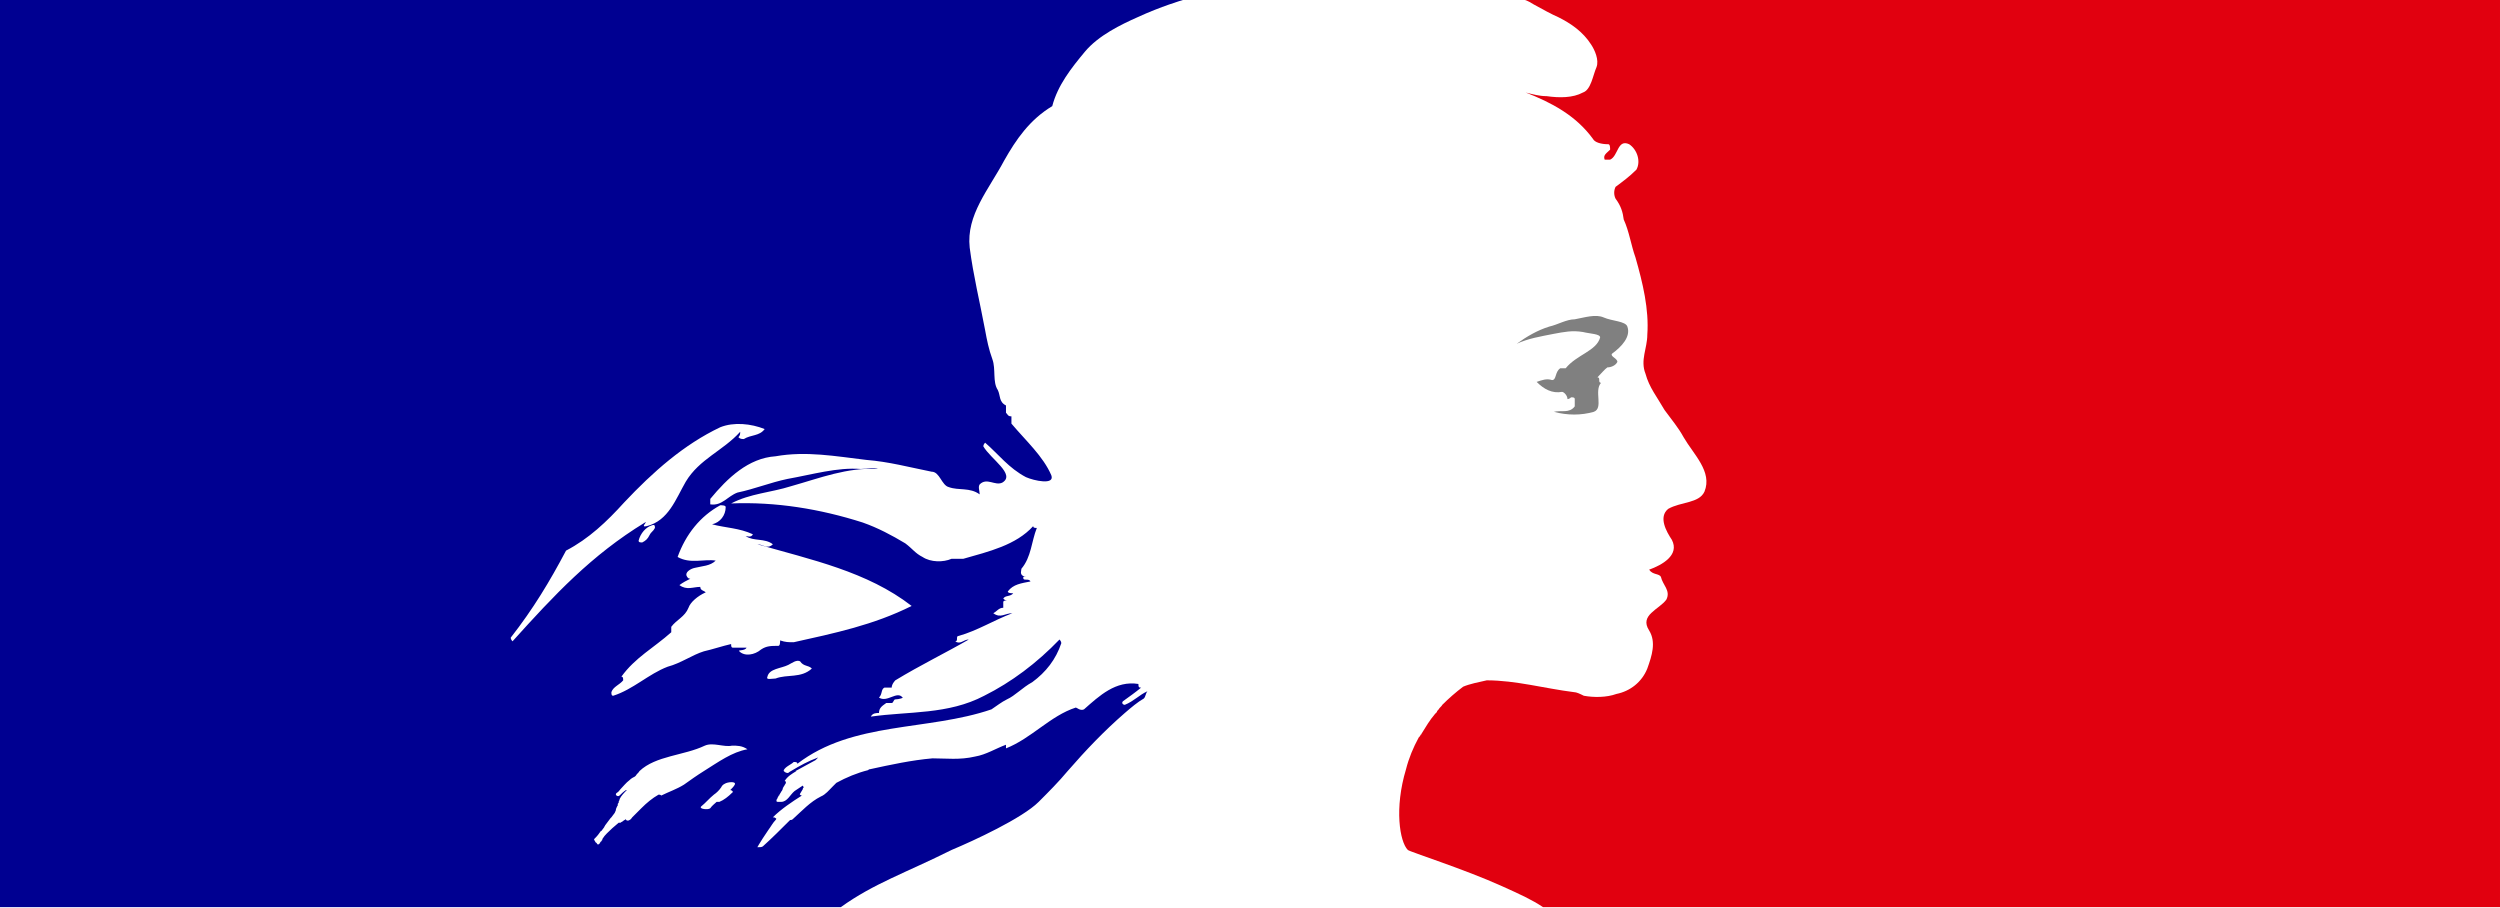
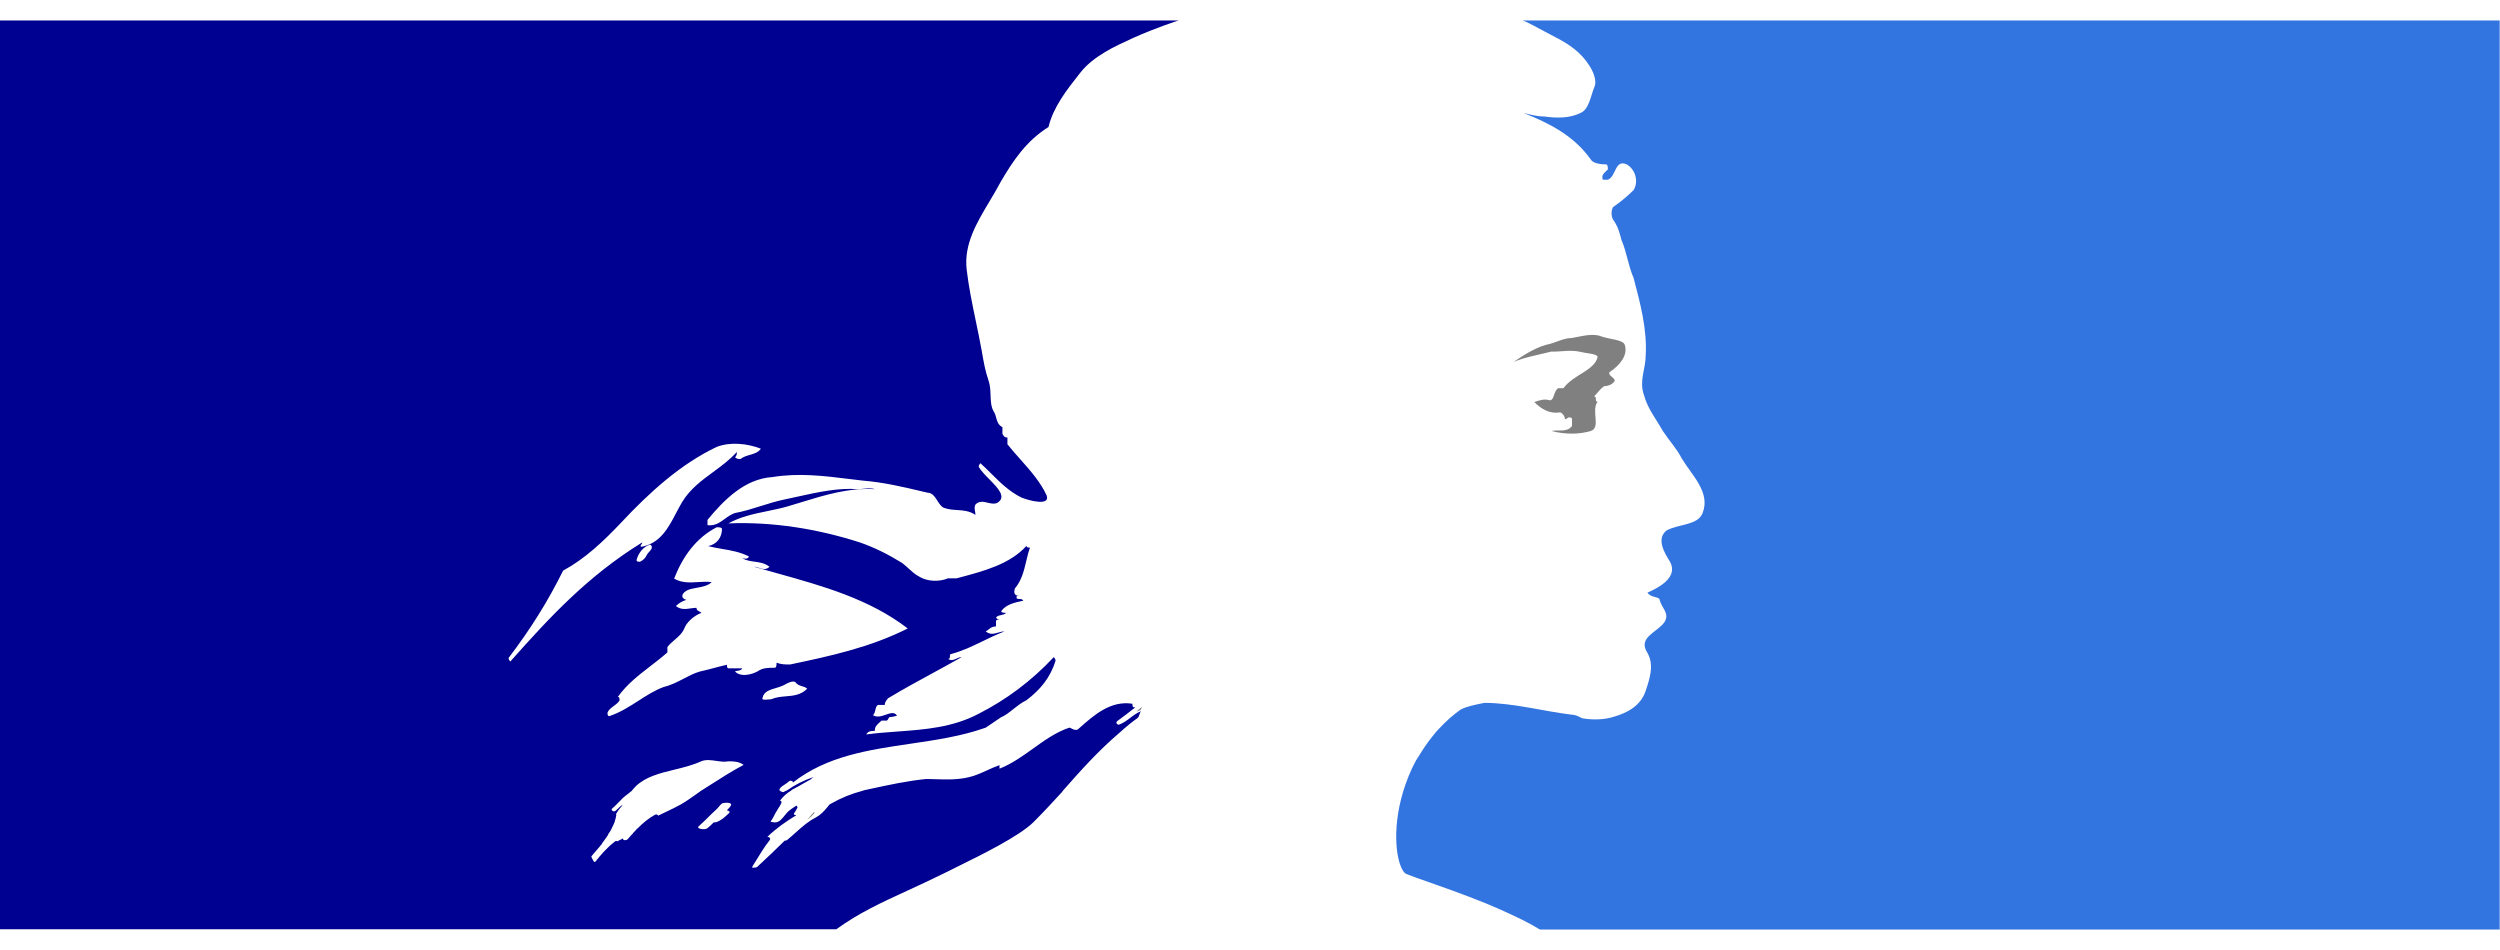
- <svg xmlns="http://www.w3.org/2000/svg" version="1.1" id="svg6" viewBox="382.49 2464.7 7811.16 2834.24">
-   <g id="g4" transform="matrix(2.834237,0,0,2.834237,-2451.751,-369.5399)">
-     <path d="m 2145,1884 c 11,-11 22,-22 32,-34 20,-23 40,-44 63,-64 7,-6 14,-12 21,-16 2,-2 2,-6 4,-8 -9,4 -15,11 -25,15 -2,0 -4,-2 -2,-4 7,-5 14,-10 20,-15 h -1 c -2,0 -2,-2 -2,-4 -25,-4 -43,13 -60,28 -4,2 -8,-2 -9,-2 -28,9 -49,34 -77,45 v -4 c -11,4 -22,11 -34,13 -17,4 -32,2 -47,2 -23,2 -46,7 -69,12 -1,0 -1,0 -2,1 -12,3 -24,8 -35,14 l -4,4 c -4,4 -8,9 -13,11 -12,6 -21,16 -31,25 -1,1 -2,1 -3,1 -10,10 -20,20 -30,29 -1,1 -4,1 -6,1 0,-1 1,-1 1,-2 2,-3 3,-5 5,-8 l 6,-9 c 3,-4 5,-8 8,-11 1,-1 1,-2 0,-2 -1,-1 -2,-1 -3,-1 9,-9 21,-17 32,-24 -1,0 -3,-1 -2,-2 1,-2 2,-3 3,-5 0,-1 0,-1 1,-2 0,-1 -1,-1 -1,-2 l -9,6 c -5,4 -8,12 -15,12 h -3 c -1,0 -2,0 -2,-1 v -1 c 0,-1 1,-1 1,-2 0,-1 1,-1 1,-2 0,0 0,-1 1,-1 0,-1 1,-2 1,-2 0,-1 1,-1 1,-2 1,-1 2,-3 2,-4 0,-1 1,-1 1,-2 1,-1 1,-2 2,-3 1,-2 0,-3 -1,-3 3,-5 8,-8 13,-11 h -1 c 7,-4 15,-8 22,-12 l 3,-3 c -11,4 -20,9 -30,15 0,0 -2,1 -3,2 0,0 -2,1 -5,-2 v -1 c 2,-4 8,-6 11,-9 2,0 4,0 4,2 61,-47 144,-36 214,-60 6,-4 11,-8 17,-11 9,-4 17,-13 28,-19 15,-11 26,-25 32,-43 0,-2 -2,-4 -2,-4 -25,26 -53,47 -83,62 -40,21 -83,17 -125,23 2,-4 6,-4 9,-4 0,-6 4,-8 8,-11 h 6 c 2,0 2,-4 4,-4 4,0 10,-2 8,-2 -6,-8 -17,6 -26,0 4,-4 2,-9 6,-11 h 8 c 0,-4 4,-8 4,-8 28,-17 55,-30 81,-45 -6,0 -9,6 -15,2 4,0 0,-6 4,-6 21,-6 38,-17 59,-25 -8,0 -13,6 -21,0 4,-2 6,-6 11,-6 v -6 c 0,-2 2,-2 4,-2 -2,0 -4,-2 -4,-2 2,-4 8,-2 11,-6 -2,0 -6,0 -6,-2 6,-8 15,-9 25,-11 -2,-4 -8,0 -8,-4 0,-2 2,-2 4,-2 h -4 c -4,-2 -2,-6 -2,-8 11,-13 11,-30 17,-45 -2,0 -4,0 -4,-2 -19,21 -49,28 -77,36 h -13 c -9,4 -23,4 -32,-2 -8,-4 -11,-9 -19,-15 -15,-9 -30,-17 -47,-23 -47,-15 -96,-23 -145,-21 21,-11 44,-12 66,-19 32,-9 62,-21 96,-19 -6,-2 -13,0 -19,0 -26,-2 -53,6 -81,11 -19,4 -36,11 -55,15 -11,4 -17,15 -30,13 v -6 c 19,-23 42,-45 72,-47 34,-6 66,0 100,4 25,2 47,8 72,13 9,0 11,15 19,17 11,4 23,0 34,8 0,-4 -2,-8 0,-11 8,-8 17,2 25,-2 15,-9 -13,-26 -21,-40 0,-2 2,-4 2,-4 15,13 26,28 45,38 9,4 32,9 28,-2 -9,-21 -28,-38 -44,-57 v -8 c -4,0 -4,-2 -6,-4 v -8 c -8,-4 -6,-11 -9,-17 -6,-9 -2,-23 -6,-34 -4,-11 -6,-21 -8,-32 -6,-32 -13,-60 -17,-91 -4,-36 21,-64 38,-96 13,-23 28,-45 53,-60 6,-23 21,-42 36,-60 15,-18 40,-30 58,-38 26,-12 50,-19 50,-19 H 1000 v 1000 h 927 c 36,-26 72,-38 122,-63 24,-10 78,-35 96,-53 m -290,-136 c -4,0 -11,2 -9,-2 2,-9 15,-9 23,-13 4,-2 9,-6 13,-4 4,6 9,4 13,8 -12,11 -27,6 -40,11 m -290,-41 c 0,0 -2,-2 -2,-4 25,-32 43,-62 61,-96 25,-13 45,-32 64,-53 32,-34 66,-64 106,-83 15,-6 34,-4 49,2 -6,8 -15,6 -23,11 -2,0 -4,0 -6,-2 2,-2 2,-4 2,-6 -19,21 -45,30 -60,55 -11,19 -19,43 -43,49 -8,2 2,-6 -2,-4 -59,36 -100,80 -146,131 m 157,-125 c -2,4 -4,4 -6,8 -2,4 -4,6 -8,8 -2,0 -4,0 -4,-2 2,-8 8,-15 15,-17 3,-1 3,1 3,3 m 88,283 c -1,2 -3,4 -5,6 2,0 4,2 2,3 -4,4 -9,8 -14,10 h -3 c -2,2 -5,4 -7,7 -2,2 -13,1 -10,-2 5,-4 9,-9 14,-13 3,-2 6,-5 8,-8 1,-2 2,-3 4,-4 3,-2 13,-3 11,1 m -34,-15 c -8,5 -15,10 -22,15 -8,5 -17,8 -25,12 -1,-1 -2,-1 -3,-1 -7,4 -13,9 -19,15 l -3,3 -3,3 -4,4 c -1,1 -1,2 -3,3 -1,1 -4,1 -4,-1 -1,1 -2,1 -3,2 -1,1 -2,1 -3,2 h -2 c -2,2 -5,4 -7,6 -4,4 -8,7 -11,12 v 1 l -1,1 c 0,0 0,1 -1,1 0,1 -1,1 -1,2 0,0 -1,1 -2,1 l -1,-1 c 0,0 0,-1 -1,-1 -1,-1 -1,-2 -2,-3 v -1 c 2,-2 4,-4 6,-7 1,-1 1,-2 2,-2 1,-1 2,-3 3,-4 0,-1 1,-1 1,-2 2,-3 4,-5 6,-8 l 1,-1 c 1,-1 2,-3 3,-4 1,-1 1,-2 2,-4 v -1 c 1,-2 1,-3 2,-4 v -1 c 0,-1 0,-1 1,-2 0,-1 0,-2 1,-3 v -1 c 2,-4 5,-7 8,-10 h -1 c -3,2 -5,4 -7,6 -2,2 -6,-1 -3,-3 2,-1 3,-3 4,-4 3,-3 6,-7 10,-10 2,-2 4,-3 6,-4 l 1,-1 c 1,-2 3,-3 4,-5 18,-17 49,-17 72,-28 9,-4 21,2 30,0 6,0 11,0 17,4 -17,3 -32,14 -48,24 m 39,-132 c -2,-2 6,0 8,-4 h -15 c -2,0 -2,-2 -2,-4 -9,2 -21,6 -30,8 -13,4 -25,13 -40,17 -21,8 -38,25 -60,32 -2,0 -2,-2 -2,-4 2,-6 9,-8 13,-13 0,-2 0,-4 -2,-4 15,-21 36,-32 55,-49 v -6 c 6,-8 15,-11 19,-21 2,-6 10,-13 19,-17 -2,-2 -6,-2 -6,-6 -8,0 -15,4 -23,-2 4,-3 8,-5 12,-7 -2,0 -3,-1 -4,-3 -2,-4 4,-8 9,-9 8,-2 17,-2 23,-8 -13,-2 -28,4 -42,-4 9,-25 25,-45 47,-57 2,0 6,0 6,2 0,9 -6,17 -15,19 15,4 30,4 45,11 -2,4 -6,2 -8,2 9,6 21,2 30,9 -6,6 -11,0 -17,0 59,17 121,30 170,68 -42,21 -85,30 -130,40 -6,0 -9,0 -15,-2 0,2 0,6 -2,6 -8,0 -13,0 -19,4 -7,6 -18,8 -24,2" fill="#000091" id="path2" />
-     <path d="M 3755,1000 H 2681 c 0,0 2,0 10,5 9,5 20,11 27,14 14,7 27,16 36,30 4,6 9,17 6,25 -4,9 -6,25 -15,28 -11,6 -26,6 -40,4 -8,0 -15,-2 -23,-4 28,11 55,25 74,51 2,4 9,6 17,6 2,0 2,4 2,6 -4,4 -8,6 -6,11 h 6 c 9,-4 8,-23 21,-17 9,6 13,19 8,28 -8,8 -15,13 -23,19 -2,4 -2,9 0,13 6,8 8,15 9,23 6,13 8,28 13,42 8,28 15,57 13,85 0,15 -8,28 -2,43 4,15 13,26 21,40 8,11 15,19 21,30 11,19 32,38 23,60 -6,13 -26,11 -40,19 -11,9 -2,25 4,34 9,17 -11,28 -25,33 4,6 11,4 13,8 2,9 11,15 6,25 -8,11 -30,17 -19,34 8,13 3,28 -2,42 -6,15 -19,25 -34,28 -11,4 -25,4 -36,2 -4,-2 -8,-4 -11,-4 -32,-4 -64,-13 -96,-13 -9,2 -19,4 -26,7 -8,6 -16,13 -23,20 -1,2 -3,3 -4,5 -1,1 -2,2 -2,3 l -2,2 c -6,7 -10,14 -15,22 0,1 -1,1 -1,1 0,1 -1,2 -2,3 -6,11 -11,23 -14,35 -13,43 -7,80 2,89 2,2 62,21 104,40 20,9 33,15 45,23 H 3756 V 1000 Z" fill="#e1000f" id="path3" />
-     <path d="m 2745,1366 c 8,2 19,2 19,6 -4,15 -26,19 -38,34 h -6 c -6,4 -4,13 -9,13 -6,-2 -11,0 -17,2 8,8 17,13 28,11 2,0 6,4 6,8 0,0 2,0 4,-2 2,0 4,0 4,2 v 8 c -6,8 -15,4 -23,6 15,4 30,4 44,0 11,-4 0,-23 8,-32 -4,0 0,-6 -4,-6 4,-4 8,-9 11,-11 4,0 9,-2 11,-6 0,-4 -8,-6 -6,-9 11,-8 21,-19 17,-30 -2,-6 -17,-6 -26,-10 -9,-4 -21,0 -32,2 -9,0 -19,6 -28,8 -13,4 -25,11 -36,19 13,-6 26,-8 41,-11 11,-2 20,-4 32,-2" fill="#808080" id="path4" />
-   </g>
+ <svg xmlns="http://www.w3.org/2000/svg" width="100" height="38" viewBox="0 0 100 38" fill="none">
+   <path d="M32.291 32.787C32.304 32.787 32.316 32.77 32.316 32.77C32.412 32.698 32.509 32.609 32.593 32.502C32.581 32.502 32.569 32.502 32.557 32.484C32.473 32.573 32.376 32.68 32.291 32.787Z" fill="#808080" />
+   <path d="M45.665 28.282L45.454 28.463C45.574 28.433 45.665 28.403 45.665 28.282Z" fill="#808080" />
+   <path fill-rule="evenodd" clip-rule="evenodd" d="M41.341 32.884C41.729 32.495 42.116 32.081 42.503 31.656H42.492C43.219 30.83 43.924 30.039 44.769 29.319C45.027 29.083 45.273 28.882 45.508 28.717C45.543 28.682 45.56 28.63 45.578 28.58C45.596 28.527 45.613 28.475 45.649 28.445C45.482 28.509 45.348 28.61 45.214 28.711C45.076 28.816 44.936 28.922 44.757 28.988C44.687 28.988 44.616 28.917 44.687 28.846C44.933 28.669 45.179 28.48 45.414 28.292H45.367C45.297 28.292 45.297 28.221 45.297 28.15C44.423 28.011 43.752 28.609 43.151 29.144L43.114 29.177C43.02 29.224 42.932 29.177 42.862 29.141C42.827 29.122 42.797 29.106 42.773 29.106C42.242 29.284 41.783 29.613 41.322 29.944C40.897 30.248 40.469 30.555 39.98 30.747V30.606C39.813 30.663 39.649 30.738 39.484 30.813C39.242 30.923 38.999 31.033 38.747 31.09C38.288 31.196 37.861 31.183 37.449 31.169C37.313 31.165 37.179 31.16 37.045 31.16C36.293 31.235 35.551 31.396 34.81 31.557L34.568 31.609C34.557 31.615 34.545 31.618 34.533 31.621C34.521 31.624 34.51 31.627 34.498 31.633C34.052 31.751 33.641 31.916 33.23 32.152L33.183 32.176C33.167 32.197 33.151 32.217 33.136 32.234C33.118 32.255 33.102 32.275 33.089 32.294C32.949 32.459 32.819 32.601 32.62 32.707C32.325 32.855 32.07 33.084 31.82 33.309C31.711 33.406 31.603 33.503 31.493 33.593C31.47 33.616 31.423 33.628 31.387 33.628C31.024 33.982 30.66 34.336 30.284 34.679C30.261 34.702 30.155 34.714 30.073 34.702C30.073 34.702 30.084 34.702 30.084 34.691L30.12 34.62L30.296 34.336C30.331 34.283 30.363 34.23 30.395 34.177C30.428 34.124 30.46 34.071 30.495 34.018C30.589 33.876 30.683 33.734 30.789 33.604C30.812 33.569 30.812 33.534 30.789 33.51C30.765 33.486 30.73 33.474 30.695 33.474C31.035 33.144 31.434 32.861 31.845 32.613V32.601C31.798 32.613 31.728 32.577 31.763 32.53C31.797 32.487 31.826 32.437 31.852 32.39L31.88 32.341C31.886 32.329 31.889 32.321 31.892 32.312C31.895 32.303 31.898 32.294 31.904 32.282C31.898 32.27 31.889 32.261 31.88 32.253C31.872 32.244 31.863 32.235 31.857 32.223L31.786 32.27C31.701 32.326 31.613 32.383 31.54 32.447C31.488 32.492 31.44 32.553 31.39 32.616C31.282 32.752 31.169 32.896 31 32.896C30.988 32.896 30.93 32.896 30.894 32.884C30.859 32.884 30.836 32.872 30.824 32.861C30.824 32.855 30.824 32.852 30.825 32.85C30.827 32.849 30.83 32.849 30.836 32.849C30.836 32.849 30.847 32.837 30.847 32.825C30.847 32.825 30.847 32.813 30.859 32.813C30.865 32.802 30.871 32.793 30.877 32.784C30.883 32.775 30.889 32.766 30.894 32.754C30.9 32.743 30.906 32.734 30.912 32.725C30.918 32.716 30.924 32.707 30.93 32.695C30.936 32.689 30.938 32.681 30.941 32.672C30.944 32.663 30.947 32.654 30.953 32.648L30.966 32.624C30.978 32.603 30.992 32.578 31 32.554C31.006 32.542 31.012 32.533 31.018 32.524C31.023 32.515 31.029 32.506 31.035 32.495C31.053 32.471 31.067 32.444 31.082 32.418C31.097 32.391 31.111 32.365 31.129 32.341C31.141 32.318 31.153 32.294 31.176 32.27C31.188 32.247 31.2 32.226 31.211 32.205C31.223 32.185 31.235 32.164 31.247 32.14C31.282 32.081 31.247 32.034 31.2 32.022C31.329 31.857 31.481 31.715 31.669 31.609H31.646C31.808 31.528 31.974 31.432 32.14 31.337C32.238 31.281 32.336 31.225 32.432 31.172C32.467 31.137 32.502 31.102 32.55 31.078C32.162 31.208 31.81 31.385 31.47 31.621C31.47 31.621 31.376 31.656 31.352 31.68C31.352 31.68 31.282 31.704 31.188 31.621C31.176 31.609 31.176 31.597 31.176 31.574C31.217 31.492 31.301 31.437 31.392 31.379C31.458 31.336 31.528 31.291 31.587 31.231C31.657 31.231 31.716 31.231 31.716 31.302C33.068 30.242 34.735 29.997 36.407 29.751C37.436 29.6 38.467 29.448 39.428 29.106C39.528 29.035 39.63 28.968 39.733 28.9C39.836 28.832 39.938 28.764 40.038 28.693C40.209 28.622 40.363 28.5 40.525 28.37C40.686 28.243 40.855 28.108 41.059 28.008C41.599 27.595 42.01 27.123 42.222 26.426C42.222 26.355 42.151 26.285 42.151 26.285C41.259 27.241 40.238 27.996 39.146 28.551C38.105 29.101 36.99 29.182 35.886 29.262C35.471 29.293 35.058 29.323 34.651 29.378C34.721 29.236 34.862 29.236 34.991 29.236C34.991 29.068 35.071 28.996 35.174 28.904C35.202 28.879 35.231 28.853 35.261 28.823H35.461C35.496 28.823 35.513 28.787 35.531 28.752C35.548 28.717 35.566 28.681 35.601 28.681C35.742 28.681 35.942 28.61 35.871 28.61C35.764 28.472 35.607 28.527 35.435 28.587C35.269 28.645 35.087 28.709 34.92 28.61C34.983 28.542 35.001 28.46 35.018 28.386C35.037 28.306 35.053 28.234 35.12 28.197H35.39C35.39 28.055 35.531 27.926 35.531 27.926C36.143 27.558 36.734 27.236 37.314 26.921C37.702 26.71 38.085 26.502 38.465 26.285C38.388 26.285 38.32 26.316 38.254 26.347C38.148 26.396 38.048 26.442 37.925 26.355C37.996 26.355 37.996 26.305 37.996 26.255C37.996 26.205 37.996 26.155 38.066 26.155C38.507 26.037 38.899 25.846 39.299 25.652C39.581 25.514 39.868 25.375 40.179 25.257C40.087 25.257 40.002 25.282 39.918 25.306C39.758 25.353 39.606 25.397 39.428 25.257C39.475 25.234 39.512 25.204 39.549 25.174C39.624 25.115 39.697 25.057 39.839 25.057V24.856C39.839 24.785 39.909 24.785 39.98 24.785C39.909 24.785 39.839 24.714 39.839 24.714C39.876 24.639 39.95 24.624 40.031 24.607C40.104 24.591 40.183 24.575 40.25 24.514C40.179 24.514 40.05 24.514 40.05 24.443C40.25 24.171 40.59 24.1 40.93 24.029C40.895 23.959 40.828 23.959 40.769 23.959C40.71 23.959 40.66 23.959 40.66 23.888C40.66 23.817 40.731 23.817 40.801 23.817H40.66C40.55 23.761 40.569 23.662 40.583 23.593C40.587 23.575 40.59 23.558 40.59 23.546C40.866 23.221 40.956 22.837 41.047 22.456C41.091 22.269 41.135 22.083 41.2 21.904C41.13 21.904 41.059 21.904 41.059 21.834C40.4 22.566 39.353 22.844 38.36 23.107L38.266 23.132H37.925C37.585 23.274 37.104 23.274 36.763 23.061C36.602 22.977 36.486 22.87 36.361 22.756C36.278 22.679 36.191 22.599 36.083 22.518C35.531 22.176 34.991 21.904 34.381 21.692C32.679 21.149 30.906 20.865 29.134 20.936C29.629 20.664 30.154 20.556 30.687 20.446C30.963 20.389 31.24 20.332 31.517 20.252C31.691 20.2 31.863 20.147 32.035 20.095C33.009 19.796 33.953 19.506 34.991 19.567C34.855 19.518 34.681 19.536 34.521 19.552C34.446 19.559 34.374 19.567 34.31 19.567C33.526 19.508 32.733 19.683 31.906 19.865C31.731 19.904 31.554 19.943 31.376 19.98C31.052 20.047 30.744 20.144 30.435 20.241C30.096 20.348 29.755 20.455 29.392 20.523C29.235 20.577 29.108 20.67 28.985 20.76C28.787 20.905 28.597 21.044 28.3 21.007V20.795C28.981 19.968 29.803 19.154 30.894 19.083C31.95 18.911 32.945 19.033 33.983 19.161C34.157 19.182 34.332 19.204 34.51 19.224C35.361 19.293 36.157 19.483 37.014 19.687L37.104 19.708C37.292 19.708 37.397 19.874 37.499 20.034C37.583 20.164 37.664 20.291 37.785 20.322C37.952 20.38 38.119 20.391 38.286 20.401C38.53 20.417 38.773 20.433 39.017 20.594C39.017 20.546 39.009 20.5 39.001 20.454C38.986 20.363 38.97 20.275 39.017 20.181C39.169 20.028 39.342 20.069 39.513 20.109C39.647 20.141 39.779 20.172 39.897 20.11C40.27 19.879 39.92 19.524 39.571 19.169C39.403 18.998 39.234 18.827 39.146 18.669C39.146 18.599 39.217 18.528 39.217 18.528C39.371 18.666 39.514 18.809 39.657 18.951C40.013 19.306 40.362 19.653 40.848 19.897C41.189 20.039 42.01 20.24 41.869 19.826C41.628 19.291 41.216 18.827 40.801 18.359C40.629 18.166 40.458 17.972 40.297 17.772V17.501C40.19 17.501 40.164 17.46 40.132 17.409C40.122 17.393 40.111 17.376 40.097 17.359V17.087C39.925 16.997 39.886 16.854 39.848 16.71C39.825 16.628 39.803 16.546 39.757 16.474C39.639 16.283 39.63 16.048 39.622 15.806C39.615 15.614 39.608 15.417 39.545 15.234C39.404 14.821 39.346 14.478 39.275 14.065C39.199 13.642 39.115 13.238 39.032 12.842C38.887 12.144 38.747 11.472 38.665 10.771C38.556 9.769 39.062 8.922 39.579 8.056C39.733 7.799 39.887 7.541 40.027 7.276C40.508 6.45 41.048 5.635 41.94 5.08C42.135 4.274 42.664 3.603 43.191 2.935L43.231 2.884C43.751 2.236 44.62 1.84 45.26 1.548L45.332 1.515C46.283 1.09 47.14 0.818 47.151 0.818H0V37.17H33.453C34.348 36.521 35.237 36.112 36.296 35.625C36.779 35.403 37.297 35.164 37.867 34.88C37.987 34.819 38.131 34.748 38.29 34.67C39.246 34.2 40.768 33.451 41.341 32.884ZM30.726 27.98C30.593 27.993 30.453 28.007 30.506 27.901C30.555 27.662 30.8 27.59 31.039 27.52C31.141 27.49 31.242 27.46 31.327 27.418L31.365 27.398L31.393 27.383C31.526 27.313 31.688 27.227 31.808 27.277C31.888 27.392 31.988 27.421 32.085 27.45C32.157 27.471 32.228 27.492 32.288 27.548C32.035 27.802 31.739 27.827 31.438 27.853C31.239 27.87 31.038 27.887 30.846 27.971C30.811 27.971 30.769 27.976 30.726 27.98ZM20.341 26.32C20.341 26.39 20.412 26.461 20.412 26.461C22.055 24.608 23.546 23.026 25.659 21.715C25.715 21.692 25.694 21.721 25.666 21.76C25.625 21.819 25.567 21.899 25.729 21.857C26.428 21.697 26.743 21.098 27.048 20.515C27.127 20.364 27.206 20.215 27.29 20.074C27.611 19.553 28.066 19.219 28.525 18.882C28.856 18.64 29.188 18.395 29.474 18.079C29.474 18.15 29.474 18.221 29.403 18.291C29.474 18.362 29.544 18.362 29.614 18.362C29.738 18.269 29.873 18.23 30.003 18.193C30.168 18.146 30.324 18.101 30.436 17.949C29.896 17.736 29.203 17.666 28.663 17.878C27.232 18.563 26.011 19.661 24.849 20.901C24.144 21.644 23.417 22.341 22.525 22.825C21.914 24.053 21.233 25.151 20.341 26.32ZM26.072 21.929C26.035 22.003 25.998 22.041 25.963 22.078C25.931 22.111 25.9 22.143 25.872 22.199C25.802 22.341 25.732 22.399 25.603 22.47C25.532 22.47 25.462 22.47 25.462 22.399C25.532 22.129 25.732 21.858 26.001 21.788C26.072 21.799 26.072 21.87 26.072 21.929ZM29.073 32.413C29.132 32.354 29.202 32.284 29.238 32.213C29.296 32.071 28.933 32.106 28.874 32.142C28.821 32.185 28.787 32.228 28.746 32.279L28.733 32.295C28.684 32.352 28.627 32.404 28.569 32.457C28.53 32.492 28.49 32.529 28.452 32.567C28.288 32.732 28.123 32.898 27.948 33.051C27.83 33.157 28.206 33.205 28.288 33.134C28.381 33.063 28.464 32.98 28.546 32.898C28.577 32.898 28.608 32.892 28.629 32.889L28.643 32.886L28.651 32.886C28.846 32.82 28.99 32.685 29.131 32.553L29.167 32.52C29.214 32.472 29.155 32.425 29.073 32.413ZM28.012 31.646C28.011 31.646 28.01 31.646 28.009 31.647C28.008 31.648 28.008 31.651 28.008 31.657C27.936 31.707 27.865 31.757 27.794 31.807C27.61 31.937 27.428 32.066 27.233 32.177C27.047 32.282 26.856 32.372 26.663 32.464C26.552 32.516 26.441 32.569 26.329 32.625C26.329 32.625 26.329 32.614 26.317 32.614C26.294 32.578 26.247 32.566 26.2 32.59C25.942 32.732 25.719 32.92 25.519 33.121C25.484 33.145 25.449 33.18 25.425 33.216L25.32 33.322V33.334C25.273 33.381 25.226 33.428 25.167 33.499C25.155 33.511 25.146 33.524 25.137 33.535C25.12 33.558 25.104 33.578 25.073 33.593C25.026 33.617 24.909 33.617 24.921 33.546V33.534C24.886 33.558 24.838 33.582 24.803 33.593C24.786 33.605 24.768 33.614 24.75 33.623C24.733 33.632 24.715 33.641 24.698 33.653C24.686 33.641 24.662 33.641 24.651 33.641C24.639 33.641 24.616 33.641 24.604 33.653C24.576 33.676 24.549 33.698 24.522 33.721C24.467 33.765 24.412 33.81 24.357 33.865C24.216 33.995 24.087 34.137 23.958 34.29C23.958 34.29 23.958 34.302 23.946 34.302C23.946 34.308 23.944 34.311 23.941 34.314C23.938 34.317 23.935 34.319 23.935 34.325L23.911 34.349C23.907 34.354 23.904 34.358 23.902 34.362C23.898 34.368 23.895 34.373 23.888 34.373L23.876 34.385C23.864 34.408 23.852 34.432 23.829 34.455C23.817 34.467 23.794 34.479 23.77 34.479C23.759 34.467 23.747 34.455 23.747 34.444C23.741 34.438 23.738 34.432 23.735 34.426C23.732 34.42 23.729 34.414 23.723 34.408C23.712 34.39 23.703 34.373 23.694 34.355C23.685 34.337 23.676 34.319 23.665 34.302V34.29C23.665 34.284 23.662 34.278 23.659 34.272C23.656 34.266 23.653 34.261 23.653 34.255L23.864 34.007L23.876 33.995C23.888 33.983 23.899 33.968 23.911 33.954C23.923 33.939 23.935 33.924 23.946 33.912C23.964 33.889 23.985 33.865 24.005 33.841C24.026 33.818 24.046 33.794 24.064 33.771C24.07 33.759 24.076 33.75 24.081 33.741C24.087 33.732 24.093 33.723 24.099 33.712C24.169 33.617 24.24 33.523 24.31 33.416V33.405C24.322 33.393 24.334 33.381 24.334 33.357C24.369 33.31 24.404 33.263 24.428 33.216L24.498 33.074V33.062L24.51 33.05C24.51 33.044 24.513 33.041 24.516 33.039C24.519 33.036 24.522 33.033 24.522 33.027C24.533 32.997 24.545 32.971 24.557 32.944C24.569 32.918 24.58 32.891 24.592 32.861V32.85L24.604 32.802C24.61 32.791 24.613 32.779 24.616 32.767C24.618 32.755 24.621 32.743 24.627 32.732V32.72C24.633 32.702 24.636 32.684 24.639 32.667C24.642 32.649 24.645 32.631 24.651 32.614C24.651 32.602 24.651 32.578 24.639 32.566C24.709 32.436 24.803 32.318 24.909 32.2C24.903 32.2 24.897 32.203 24.891 32.206C24.888 32.208 24.885 32.21 24.881 32.211C24.879 32.212 24.876 32.212 24.874 32.212C24.822 32.245 24.776 32.289 24.731 32.333C24.694 32.369 24.657 32.405 24.616 32.436C24.545 32.495 24.404 32.401 24.498 32.33C24.557 32.283 24.604 32.236 24.651 32.189C24.651 32.189 24.651 32.177 24.662 32.177C24.709 32.134 24.754 32.086 24.799 32.038C24.868 31.965 24.937 31.891 25.015 31.834C25.097 31.775 25.155 31.728 25.226 31.669C25.238 31.657 25.249 31.645 25.261 31.645C25.308 31.586 25.355 31.527 25.414 31.468C25.414 31.468 25.425 31.468 25.425 31.456C25.828 31.066 26.395 30.928 26.973 30.787C27.338 30.698 27.707 30.608 28.043 30.453C28.233 30.374 28.444 30.405 28.654 30.436C28.82 30.46 28.984 30.484 29.135 30.453C29.334 30.453 29.545 30.453 29.745 30.595C29.281 30.842 28.838 31.124 28.4 31.404C28.273 31.485 28.146 31.566 28.02 31.645C28.016 31.645 28.014 31.645 28.012 31.646ZM29.479 26.834C29.424 26.84 29.388 26.844 29.419 26.875C29.619 27.076 30.029 27.005 30.311 26.851C30.511 26.71 30.722 26.71 30.992 26.71C31.062 26.71 31.062 26.58 31.062 26.509C31.262 26.58 31.403 26.58 31.602 26.58C33.234 26.237 34.807 25.895 36.309 25.139C34.789 23.965 32.915 23.441 31.079 22.929C30.774 22.844 30.471 22.759 30.17 22.672C30.236 22.672 30.302 22.694 30.369 22.716C30.503 22.761 30.639 22.806 30.78 22.672C30.594 22.523 30.387 22.495 30.182 22.467C30.012 22.443 29.843 22.42 29.689 22.329C29.705 22.329 29.724 22.333 29.745 22.337C29.815 22.351 29.904 22.368 29.959 22.259C29.602 22.079 29.246 22.018 28.886 21.957C28.701 21.925 28.515 21.893 28.327 21.845C28.668 21.774 28.879 21.503 28.879 21.161C28.879 21.09 28.738 21.09 28.668 21.09C27.858 21.503 27.306 22.259 26.966 23.144C27.273 23.325 27.603 23.304 27.927 23.283C28.112 23.272 28.294 23.26 28.468 23.286C28.314 23.432 28.092 23.472 27.878 23.51C27.798 23.524 27.72 23.538 27.646 23.557C27.435 23.605 27.236 23.758 27.306 23.9C27.353 23.959 27.4 23.982 27.459 23.994C27.306 24.041 27.165 24.112 27.036 24.242C27.229 24.394 27.429 24.365 27.625 24.336C27.703 24.324 27.781 24.313 27.858 24.313C27.858 24.399 27.914 24.428 27.973 24.458C28.003 24.474 28.033 24.489 28.057 24.514C27.717 24.643 27.447 24.927 27.377 25.128C27.292 25.332 27.137 25.465 26.983 25.597C26.879 25.686 26.776 25.774 26.696 25.883V26.096C26.469 26.297 26.236 26.476 26.006 26.653C25.534 27.017 25.075 27.37 24.712 27.878C24.782 27.878 24.782 27.949 24.782 28.02C24.718 28.118 24.625 28.186 24.537 28.25C24.435 28.326 24.339 28.396 24.301 28.504C24.301 28.575 24.301 28.646 24.372 28.646C24.802 28.503 25.175 28.264 25.54 28.029C25.872 27.816 26.197 27.606 26.555 27.477C26.847 27.407 27.101 27.274 27.349 27.145C27.56 27.035 27.766 26.928 27.987 26.863C28.157 26.828 28.345 26.777 28.533 26.727C28.721 26.677 28.908 26.627 29.078 26.591C29.078 26.662 29.078 26.733 29.149 26.733H29.689C29.656 26.814 29.551 26.826 29.479 26.834Z" fill="#000091" />
+   <path d="M100 0.818H60.899C60.899 0.818 60.97 0.83 61.265 0.984C61.584 1.149 61.998 1.374 62.246 1.504C62.755 1.764 63.239 2.095 63.558 2.603C63.7 2.804 63.901 3.218 63.771 3.49C63.629 3.833 63.558 4.389 63.216 4.519C62.802 4.731 62.258 4.731 61.773 4.66C61.502 4.66 61.23 4.589 60.946 4.519C61.974 4.932 62.944 5.417 63.629 6.375C63.7 6.516 63.972 6.576 64.244 6.576C64.315 6.576 64.315 6.717 64.315 6.777C64.173 6.918 64.043 6.989 64.114 7.19H64.315C64.658 7.048 64.587 6.363 65.071 6.576C65.414 6.777 65.556 7.261 65.343 7.604C65.071 7.876 64.799 8.089 64.516 8.29C64.445 8.432 64.445 8.633 64.516 8.774C64.717 9.046 64.788 9.318 64.859 9.602C65.071 10.087 65.13 10.63 65.343 11.115C65.615 12.144 65.887 13.172 65.828 14.212C65.828 14.756 65.556 15.241 65.757 15.796C65.899 16.34 66.242 16.754 66.513 17.239C66.785 17.652 67.057 17.924 67.27 18.338C67.684 19.024 68.44 19.709 68.097 20.537C67.896 21.022 67.14 20.951 66.655 21.223C66.242 21.566 66.584 22.121 66.797 22.464C67.14 23.079 66.383 23.492 65.899 23.705C66.041 23.918 66.312 23.847 66.383 23.977C66.454 24.32 66.797 24.521 66.584 24.876C66.312 25.289 65.485 25.49 65.899 26.117C66.171 26.602 65.993 27.134 65.828 27.63C65.627 28.245 65.071 28.517 64.587 28.659C64.173 28.8 63.688 28.8 63.286 28.73C63.145 28.659 63.015 28.588 62.873 28.588C61.703 28.446 60.532 28.115 59.374 28.115C59.031 28.186 58.688 28.245 58.417 28.387C58.109 28.611 57.826 28.86 57.589 29.12C57.589 29.12 57.589 29.12 57.577 29.131C57.53 29.191 57.471 29.238 57.424 29.297C57.4 29.332 57.365 29.368 57.341 29.403C57.317 29.427 57.306 29.451 57.282 29.474C57.081 29.723 56.904 29.994 56.738 30.266C56.726 30.29 56.715 30.302 56.703 30.314C56.691 30.349 56.667 30.373 56.644 30.408C56.419 30.822 56.254 31.247 56.123 31.673C55.651 33.245 55.863 34.593 56.194 34.924C56.289 35.019 58.464 35.693 59.977 36.366C60.686 36.685 61.182 36.922 61.596 37.182H99.988V0.818H100Z" fill="#3375E0" />
+   <path d="M63.222 14.075C63.493 14.146 63.905 14.146 63.905 14.288C63.764 14.831 62.95 14.973 62.538 15.527H62.326C62.125 15.669 62.184 16.012 61.984 16.012C61.783 15.941 61.571 16.012 61.371 16.082C61.642 16.354 61.984 16.566 62.396 16.495C62.467 16.495 62.597 16.637 62.597 16.767C62.597 16.767 62.667 16.767 62.738 16.696C62.809 16.696 62.88 16.696 62.88 16.767V17.039C62.679 17.31 62.326 17.18 62.054 17.239C62.608 17.381 63.151 17.381 63.634 17.239C64.047 17.098 63.634 16.413 63.905 16.07C63.764 16.07 63.905 15.858 63.764 15.858C63.905 15.716 64.035 15.516 64.177 15.445C64.318 15.445 64.518 15.374 64.589 15.232C64.589 15.091 64.318 15.032 64.377 14.89C64.79 14.618 65.131 14.205 64.99 13.792C64.919 13.579 64.377 13.579 64.035 13.45C63.693 13.32 63.281 13.45 62.868 13.52C62.526 13.52 62.184 13.733 61.842 13.792C61.359 13.934 60.946 14.205 60.545 14.477C61.029 14.276 61.5 14.205 62.054 14.063C62.467 14.075 62.809 13.981 63.222 14.075Z" fill="#808080" />
</svg>
